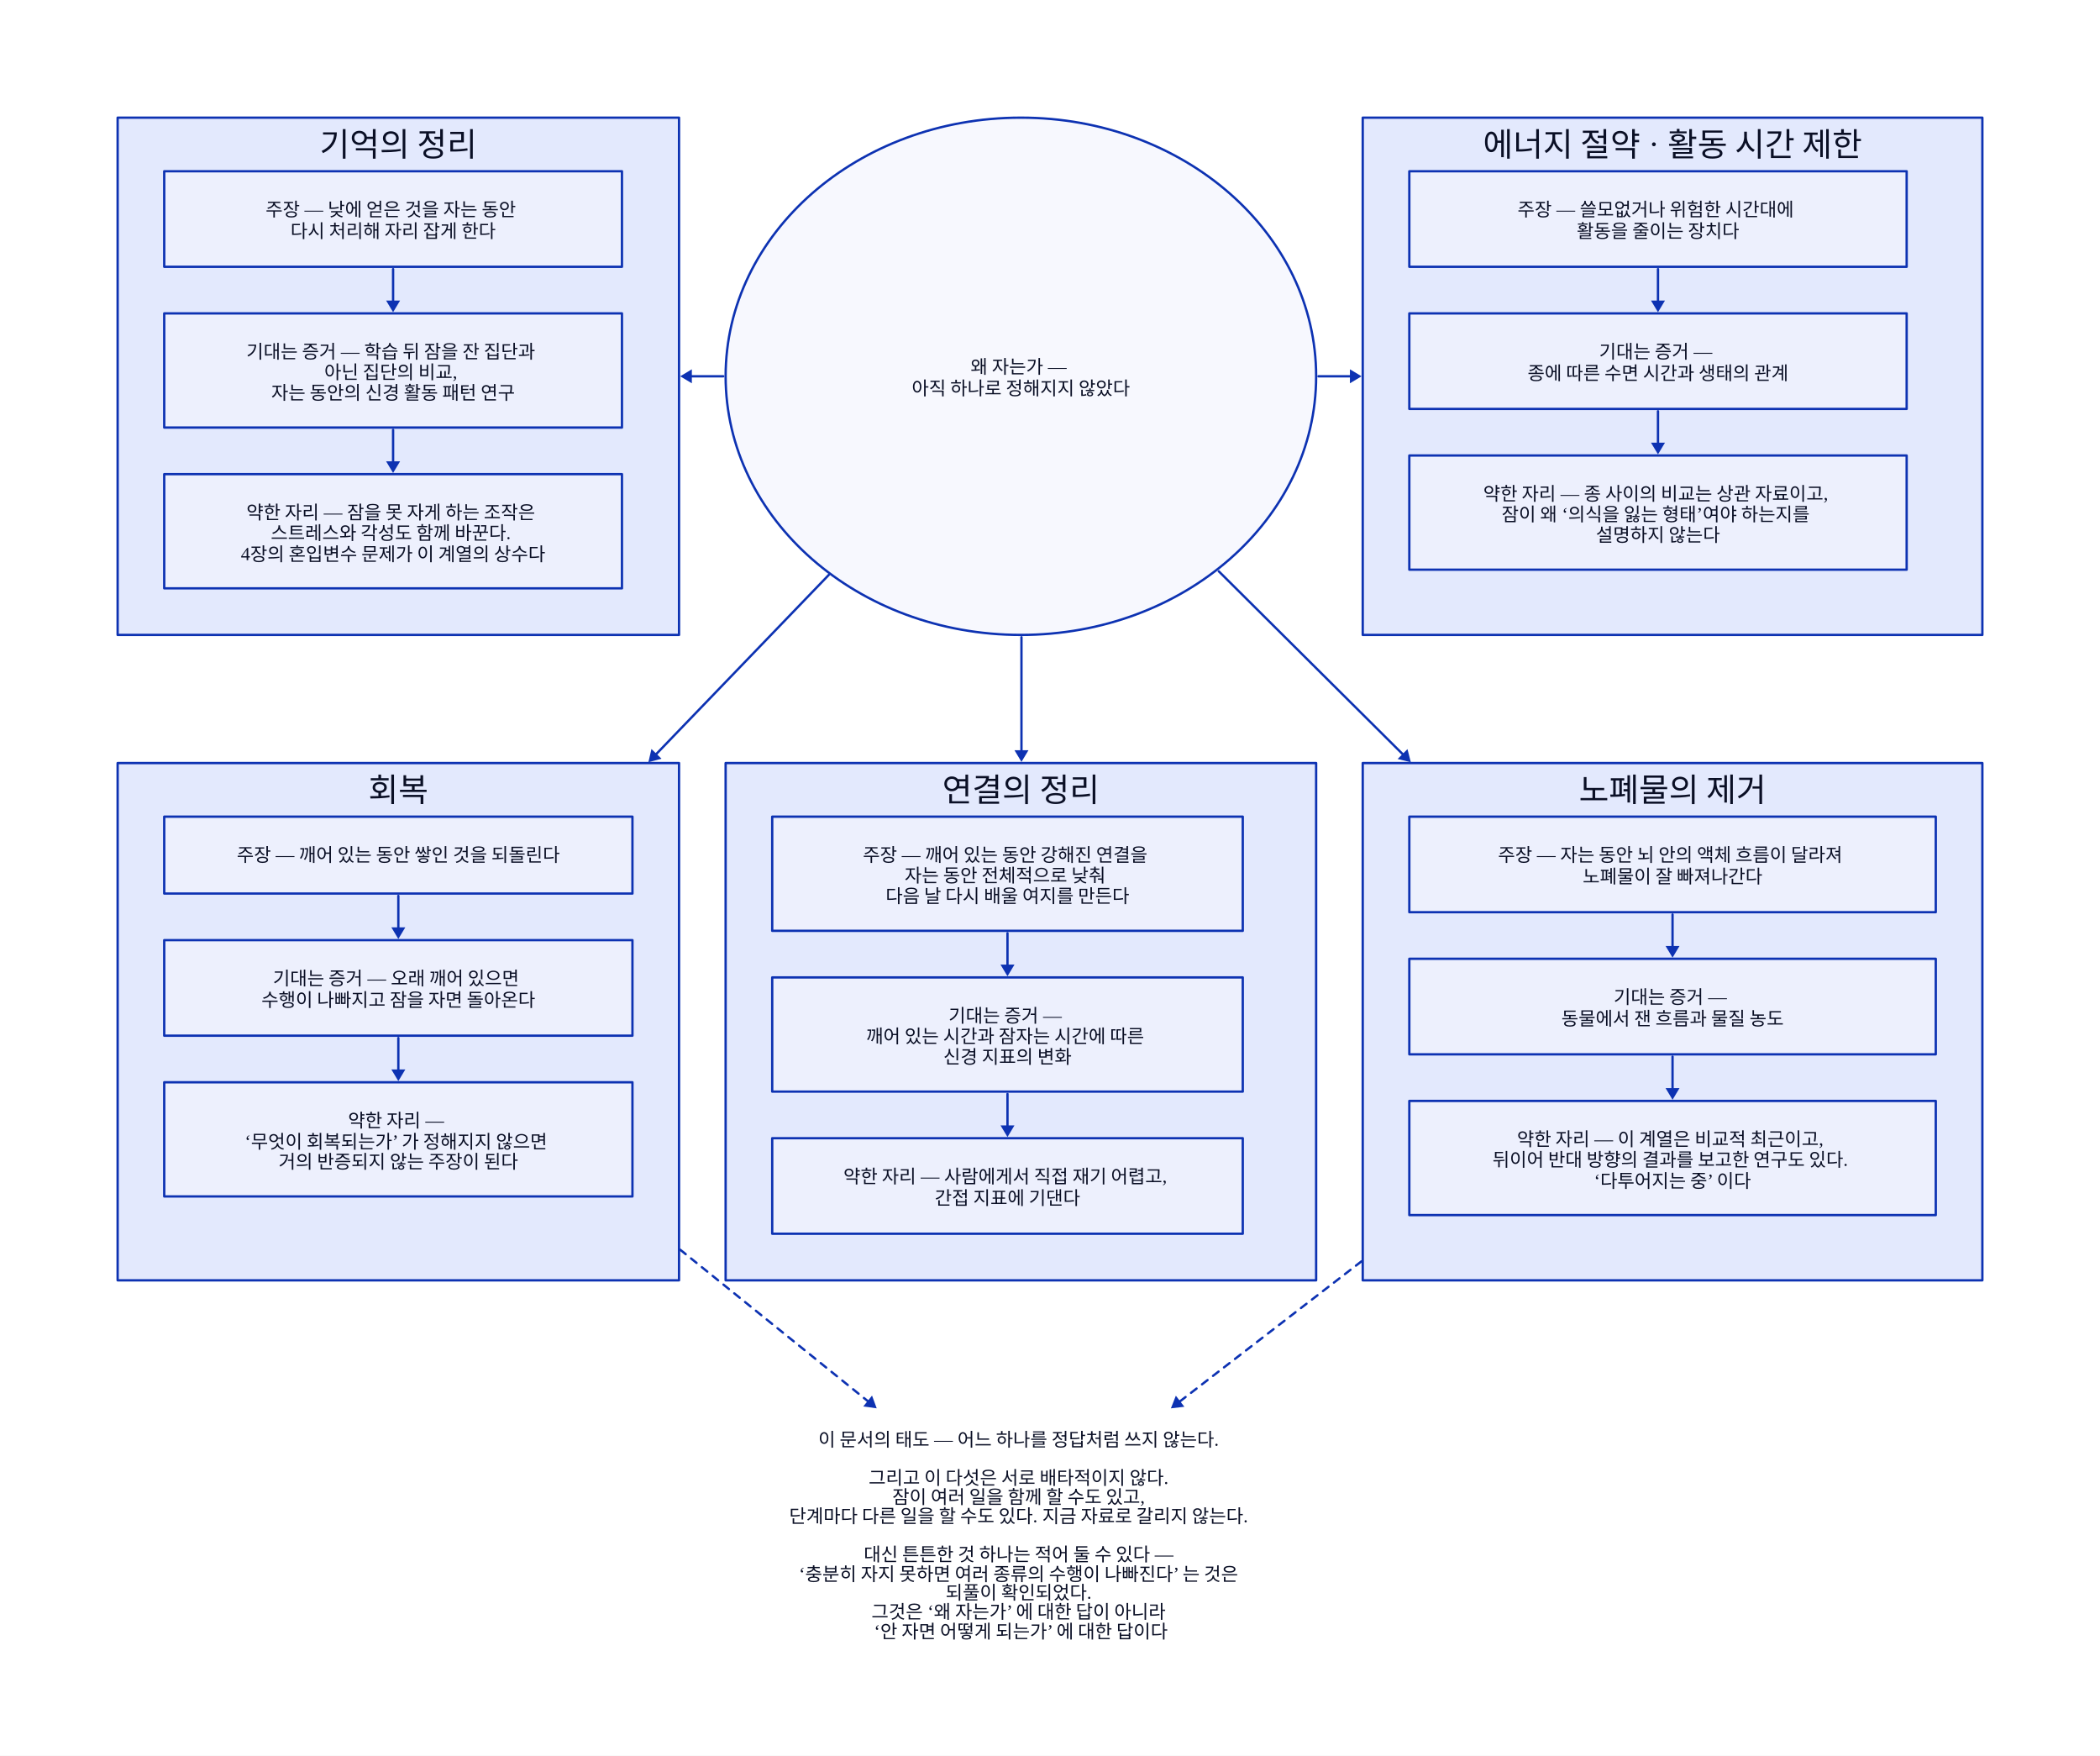
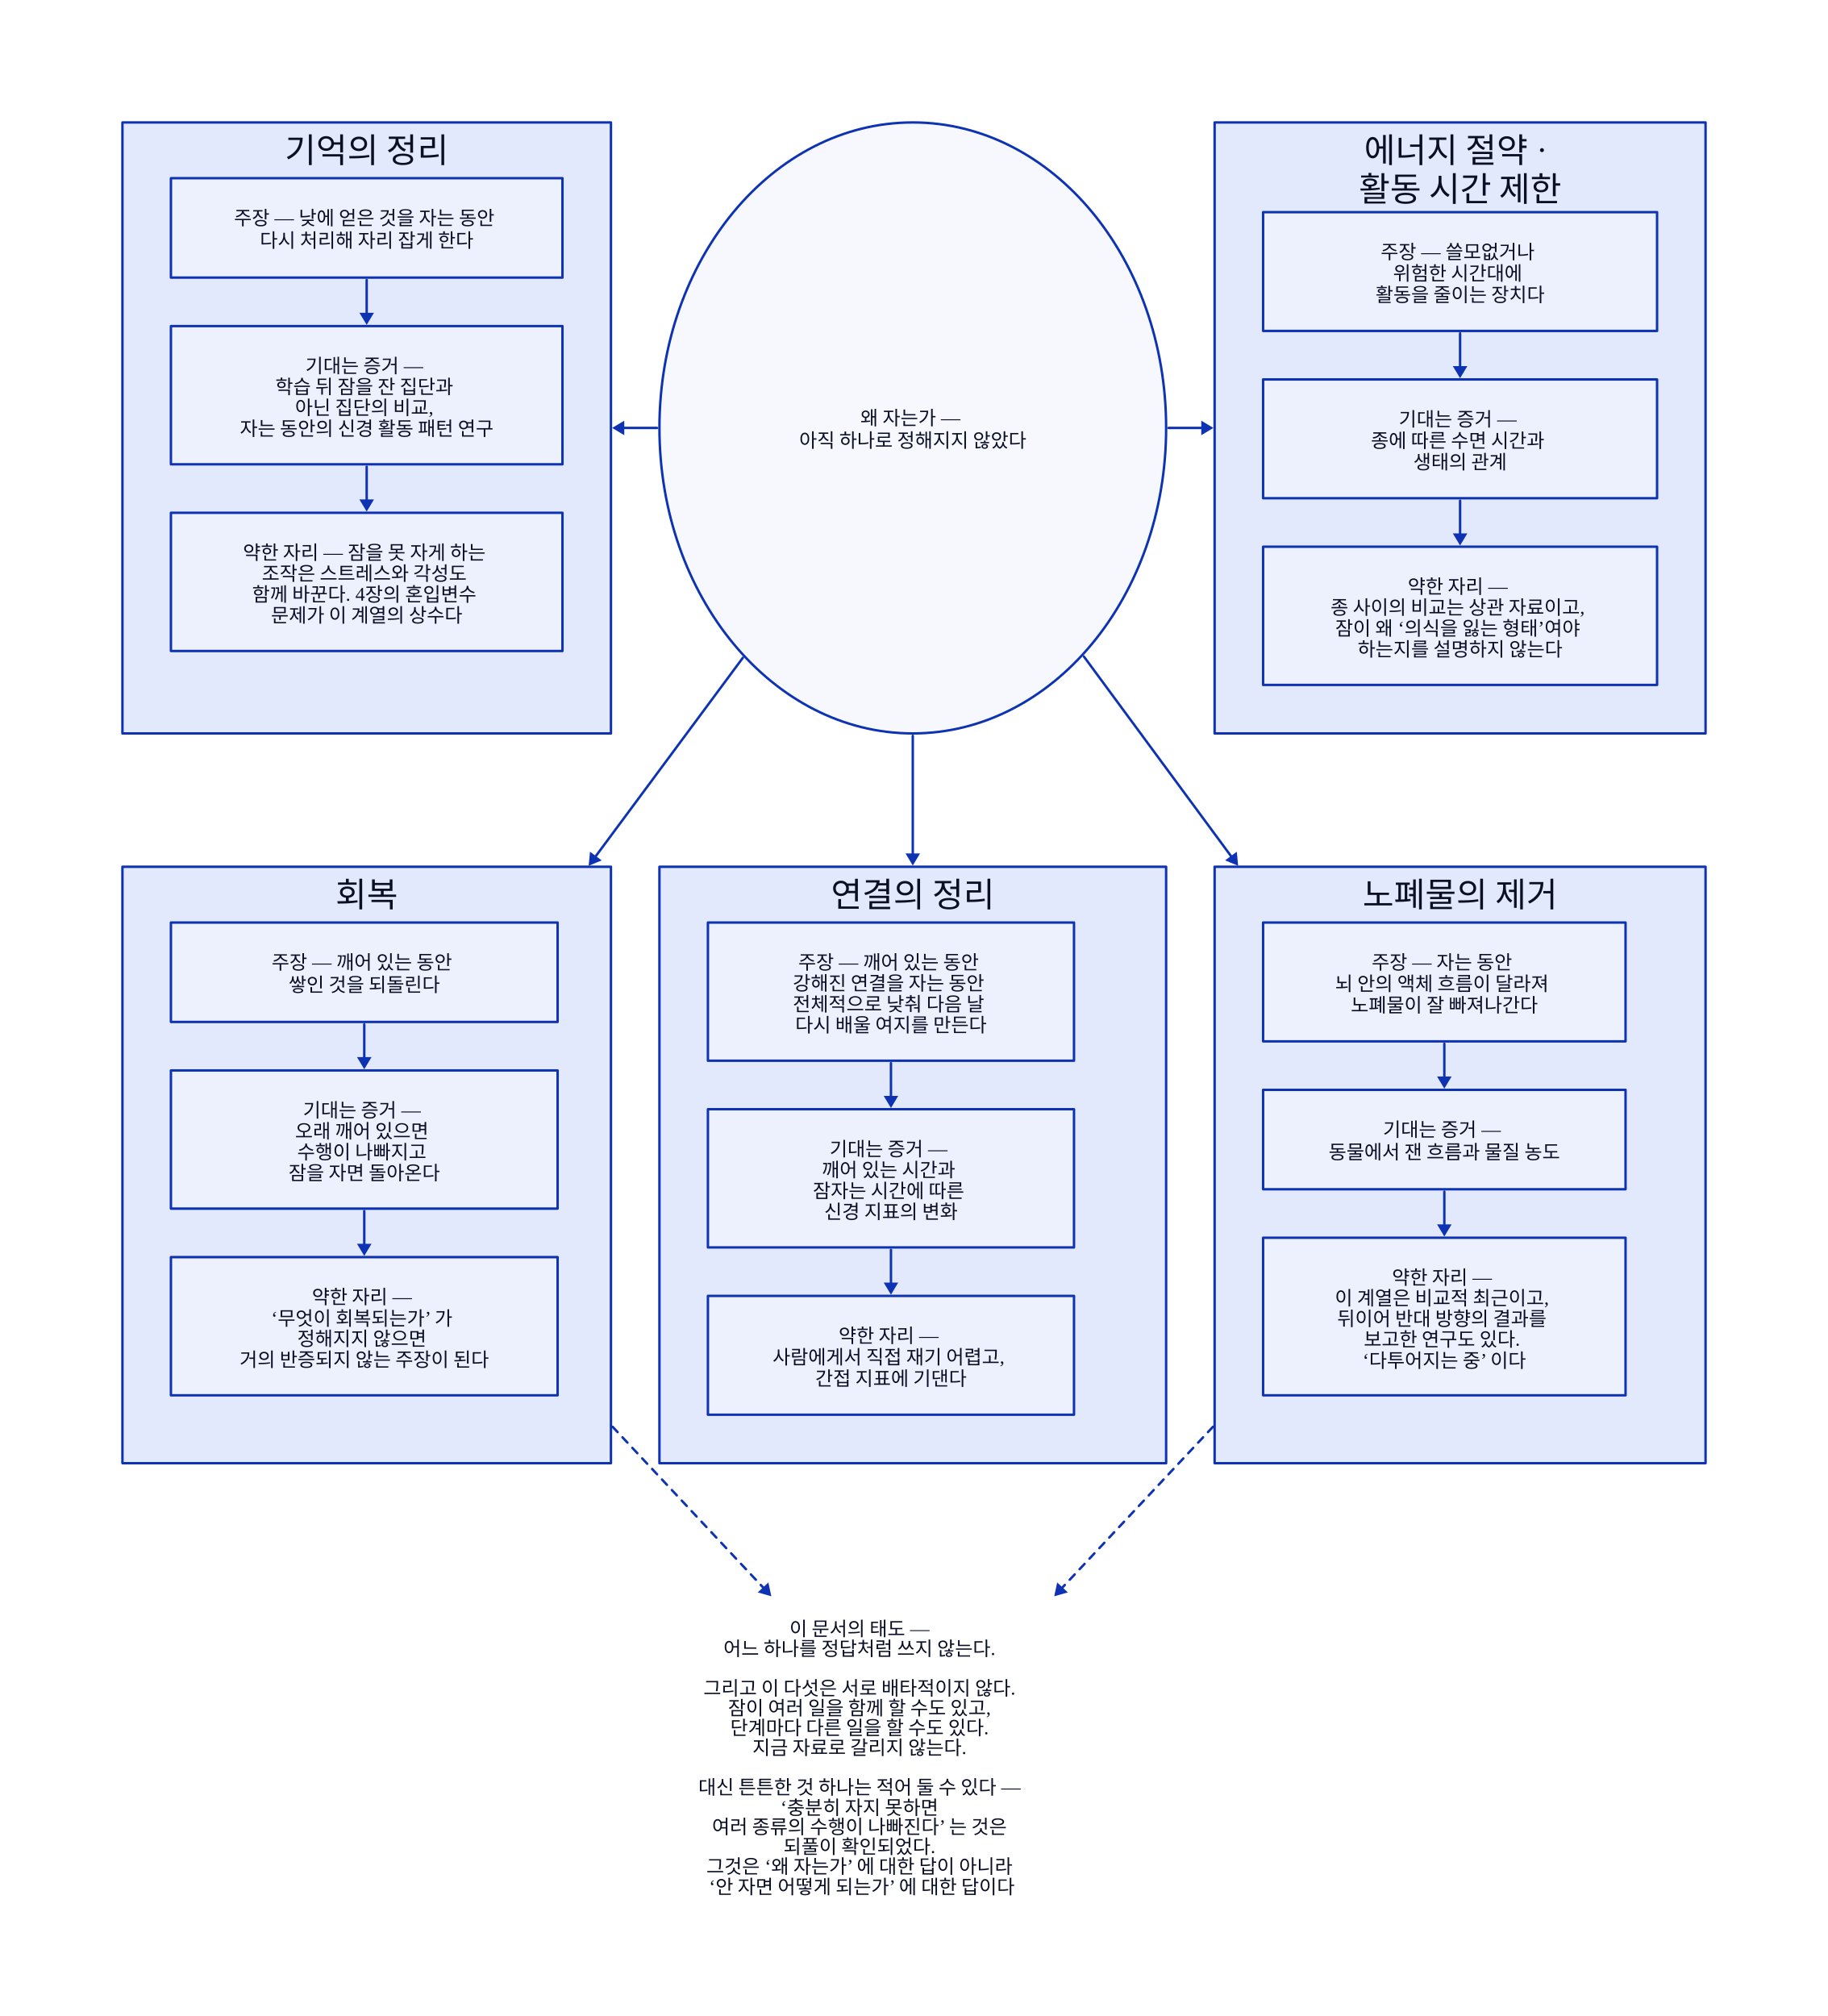
- <svg xmlns="http://www.w3.org/2000/svg" width="1803" height="1507" class="d2-40801804 d2-svg" viewBox="-101 -101 1803 1507">
-   <rect width="1803" height="1507" x="-101" y="-101" rx="0" style="fill:#fff" />
-   <style>.connection,.shape{stroke-linejoin:round}.shape{shape-rendering:geometricPrecision}.connection{stroke-linecap:round}.d2-40801804 .fill-N1{fill:#0a0f25}.d2-40801804 .fill-B4{fill:#e3e9fd}.d2-40801804 .fill-B5{fill:#edf0fd}.d2-40801804 .stroke-B1,.d2-40801804 .stroke-B2{stroke:#0d32b2}.s0{stroke-width:2}.s1{text-anchor:middle;font-size:28px}.s2{text-anchor:middle;font-size:16px}.s3{fill:#0d32b2}.s4{stroke-width:2;stroke-dasharray:6,5.919}</style>
-   <g>
-     <g class="shape">
-       <path d="M0 0h482v444H0z" class="stroke-B1 fill-B4 s0" />
-     </g>
-     <text x="241" y="33" class="fill-N1 s1">기억의 정리</text>
-   </g>
-   <g>
-     <g class="shape">
-       <ellipse cx="775.5" cy="222" class="shape stroke-B1" rx="253.5" ry="222" style="fill:#f7f8fe;stroke-width:2" />
-     </g>
-     <text x="775.5" y="219.5" class="text-bold fill-N1 s2">
-       <tspan x="775.5" dy="0">왜 자는가 —</tspan>
-       <tspan x="775.5" dy="18.5">아직 하나로 정해지지 않았다</tspan>
-     </text>
-   </g>
-   <g>
-     <g class="shape">
-       <path d="M1069 0h532v444h-532z" class="stroke-B1 fill-B4 s0" />
-     </g>
-     <text x="1335" y="33" class="fill-N1 s1">에너지 절약 · 활동 시간 제한</text>
-   </g>
-   <g>
-     <g class="shape">
-       <path d="M0 554h482v444H0z" class="stroke-B1 fill-B4 s0" />
-     </g>
-     <text x="241" y="587" class="fill-N1 s1">회복</text>
-   </g>
-   <g>
-     <g class="shape">
-       <path d="M522 554h507v444H522z" class="stroke-B1 fill-B4 s0" />
-     </g>
-     <text x="775.5" y="587" class="fill-N1 s1">연결의 정리</text>
-   </g>
-   <g>
-     <g class="shape">
-       <path d="M1069 554h532v444h-532z" class="stroke-B1 fill-B4 s0" />
-     </g>
-     <text x="1335" y="587" class="fill-N1 s1">노폐물의 제거</text>
-   </g>
-   <path fill="transparent" stroke="transparent" d="M0 1108h482v197H0z" class="shape s0" />
-   <text x="775.5" y="1124" class="fill-N1 s2">
-     <tspan x="775.5" dy="0"> </tspan>
-     <tspan x="775.5" dy="16.417">이 문서의 태도 — 어느 하나를 정답처럼 쓰지 않는다.</tspan>
-     <tspan x="775.5" dy="16.417"> </tspan>
-     <tspan x="775.5" dy="16.417">그리고 이 다섯은 서로 배타적이지 않다.</tspan>
-     <tspan x="775.5" dy="16.417">잠이 여러 일을 함께 할 수도 있고,</tspan>
-     <tspan x="775.5" dy="16.417">단계마다 다른 일을 할 수도 있다. 지금 자료로 갈리지 않는다.</tspan>
-     <tspan x="775.5" dy="16.417"> </tspan>
-     <tspan x="775.5" dy="16.417">대신 튼튼한 것 하나는 적어 둘 수 있다 —</tspan>
-     <tspan x="775.5" dy="16.417">‘충분히 자지 못하면 여러 종류의 수행이 나빠진다’ 는 것은</tspan>
-     <tspan x="775.5" dy="16.417">되풀이 확인되었다.</tspan>
-     <tspan x="775.5" dy="16.417">그것은 ‘왜 자는가’ 에 대한 답이 아니라</tspan>
-     <tspan x="775.5" dy="16.417">‘안 자면 어떻게 되는가’ 에 대한 답이다</tspan>
+ <svg xmlns="http://www.w3.org/2000/svg" width="1508" height="1663" class="d2-3074611473 d2-svg" viewBox="-101 -101 1508 1663">
+   <rect width="1508" height="1663" x="-101" y="-101" rx="0" style="fill:#fff" />
+   <style>.connection,.shape{stroke-linejoin:round}.shape{shape-rendering:geometricPrecision}.connection{stroke-linecap:round}.d2-3074611473 .fill-N1{fill:#0a0f25}.d2-3074611473 .fill-B4{fill:#e3e9fd}.d2-3074611473 .fill-B5{fill:#edf0fd}.d2-3074611473 .stroke-B1,.d2-3074611473 .stroke-B2{stroke:#0d32b2}.s0{stroke-width:2}.s1{text-anchor:middle;font-size:28px}.s2{text-anchor:middle;font-size:16px}.s3{fill:#0d32b2}.s4{stroke-width:2;stroke-dasharray:6,5.919}</style>
+   <g>
+     <g class="shape">
+       <path d="M0 0h403v504H0z" class="stroke-B1 fill-B4 s0" />
+     </g>
+     <text x="201.5" y="33" class="fill-N1 s1">기억의 정리</text>
+   </g>
+   <g>
+     <g class="shape">
+       <ellipse cx="652" cy="252" class="shape stroke-B1" rx="209" ry="252" style="fill:#f7f8fe;stroke-width:2" />
+     </g>
+     <text x="652" y="249.5" class="text-bold fill-N1 s2">
+       <tspan x="652" dy="0">왜 자는가 —</tspan>
+       <tspan x="652" dy="18.5">아직 하나로 정해지지 않았다</tspan>
+     </text>
+   </g>
+   <g>
+     <g class="shape">
+       <path d="M901 0h405v504H901z" class="stroke-B1 fill-B4 s0" />
+     </g>
+     <text x="1103.5" y="33" class="fill-N1 s1">
+       <tspan x="1103.5" dy="0">에너지 절약 ·</tspan>
+       <tspan x="1103.5" dy="32">활동 시간 제한</tspan>
+     </text>
+   </g>
+   <g>
+     <g class="shape">
+       <path d="M0 614h403v492H0z" class="stroke-B1 fill-B4 s0" />
+     </g>
+     <text x="201.5" y="647" class="fill-N1 s1">회복</text>
+   </g>
+   <g>
+     <g class="shape">
+       <path d="M443 614h418v492H443z" class="stroke-B1 fill-B4 s0" />
+     </g>
+     <text x="652" y="647" class="fill-N1 s1">연결의 정리</text>
+   </g>
+   <g>
+     <g class="shape">
+       <path d="M901 614h405v492H901z" class="stroke-B1 fill-B4 s0" />
+     </g>
+     <text x="1103.5" y="647" class="fill-N1 s1">노폐물의 제거</text>
+   </g>
+   <path fill="transparent" stroke="transparent" d="M0 1216h403v245H0z" class="shape s0" />
+   <text x="610" y="1232" class="fill-N1 s2">
+     <tspan x="610" dy="0"> </tspan>
+     <tspan x="610" dy="16.333">이 문서의 태도 —</tspan>
+     <tspan x="610" dy="16.333">어느 하나를 정답처럼 쓰지 않는다.</tspan>
+     <tspan x="610" dy="16.333"> </tspan>
+     <tspan x="610" dy="16.333">그리고 이 다섯은 서로 배타적이지 않다.</tspan>
+     <tspan x="610" dy="16.333">잠이 여러 일을 함께 할 수도 있고,</tspan>
+     <tspan x="610" dy="16.333">단계마다 다른 일을 할 수도 있다.</tspan>
+     <tspan x="610" dy="16.333">지금 자료로 갈리지 않는다.</tspan>
+     <tspan x="610" dy="16.333"> </tspan>
+     <tspan x="610" dy="16.333">대신 튼튼한 것 하나는 적어 둘 수 있다 —</tspan>
+     <tspan x="610" dy="16.333">‘충분히 자지 못하면</tspan>
+     <tspan x="610" dy="16.333">여러 종류의 수행이 나빠진다’ 는 것은</tspan>
+     <tspan x="610" dy="16.333">되풀이 확인되었다.</tspan>
+     <tspan x="610" dy="16.333">그것은 ‘왜 자는가’ 에 대한 답이 아니라</tspan>
+     <tspan x="610" dy="16.333">‘안 자면 어떻게 되는가’ 에 대한 답이다</tspan>
  </text>
  <g>
    <g class="shape">
-       <path d="M40 46h393v82H40z" class="stroke-B1 fill-B5 s0" />
-     </g>
-     <text x="236.5" y="84.5" class="text-bold fill-N1 s2">
-       <tspan x="236.5" dy="0">주장 — 낮에 얻은 것을 자는 동안</tspan>
-       <tspan x="236.5" dy="18.5">다시 처리해 자리 잡게 한다</tspan>
-     </text>
-   </g>
-   <g>
-     <g class="shape">
-       <path d="M40 168h393v98H40z" class="stroke-B1 fill-B5 s0" />
-     </g>
-     <text x="236.5" y="206.5" class="text-bold fill-N1 s2">
-       <tspan x="236.5" dy="0">기대는 증거 — 학습 뒤 잠을 잔 집단과</tspan>
-       <tspan x="236.5" dy="17.667">아닌 집단의 비교,</tspan>
-       <tspan x="236.5" dy="17.667">자는 동안의 신경 활동 패턴 연구</tspan>
-     </text>
-   </g>
-   <g>
-     <g class="shape">
-       <path d="M40 306h393v98H40z" class="stroke-B1 fill-B5 s0" />
-     </g>
-     <text x="236.5" y="344.5" class="text-bold fill-N1 s2">
-       <tspan x="236.5" dy="0">약한 자리 — 잠을 못 자게 하는 조작은</tspan>
-       <tspan x="236.5" dy="17.667">스트레스와 각성도 함께 바꾼다.</tspan>
-       <tspan x="236.5" dy="17.667">4장의 혼입변수 문제가 이 계열의 상수다</tspan>
-     </text>
-   </g>
-   <g>
-     <g class="shape">
-       <path d="M1109 46h427v82h-427z" class="stroke-B1 fill-B5 s0" />
-     </g>
-     <text x="1322.5" y="84.5" class="text-bold fill-N1 s2">
-       <tspan x="1322.5" dy="0">주장 — 쓸모없거나 위험한 시간대에</tspan>
-       <tspan x="1322.5" dy="18.5">활동을 줄이는 장치다</tspan>
-     </text>
-   </g>
-   <g>
-     <g class="shape">
-       <path d="M1109 168h427v82h-427z" class="stroke-B1 fill-B5 s0" />
-     </g>
-     <text x="1322.5" y="206.5" class="text-bold fill-N1 s2">
-       <tspan x="1322.5" dy="0">기대는 증거 —</tspan>
-       <tspan x="1322.5" dy="18.5">종에 따른 수면 시간과 생태의 관계</tspan>
-     </text>
-   </g>
-   <g>
-     <g class="shape">
-       <path d="M1109 290h427v98h-427z" class="stroke-B1 fill-B5 s0" />
-     </g>
-     <text x="1322.5" y="328.5" class="text-bold fill-N1 s2">
-       <tspan x="1322.5" dy="0">약한 자리 — 종 사이의 비교는 상관 자료이고,</tspan>
-       <tspan x="1322.5" dy="17.667">잠이 왜 ‘의식을 잃는 형태’여야 하는지를</tspan>
-       <tspan x="1322.5" dy="17.667">설명하지 않는다</tspan>
-     </text>
-   </g>
-   <g>
-     <g class="shape">
-       <path d="M40 600h402v66H40z" class="stroke-B1 fill-B5 s0" />
-     </g>
-     <text x="241" y="638.5" class="text-bold fill-N1 s2">주장 — 깨어 있는 동안 쌓인 것을 되돌린다</text>
-   </g>
-   <g>
-     <g class="shape">
-       <path d="M40 706h402v82H40z" class="stroke-B1 fill-B5 s0" />
-     </g>
-     <text x="241" y="744.5" class="text-bold fill-N1 s2">
-       <tspan x="241" dy="0">기대는 증거 — 오래 깨어 있으면</tspan>
-       <tspan x="241" dy="18.5">수행이 나빠지고 잠을 자면 돌아온다</tspan>
-     </text>
-   </g>
-   <g>
-     <g class="shape">
-       <path d="M40 828h402v98H40z" class="stroke-B1 fill-B5 s0" />
-     </g>
-     <text x="241" y="866.5" class="text-bold fill-N1 s2">
-       <tspan x="241" dy="0">약한 자리 —</tspan>
-       <tspan x="241" dy="17.667">‘무엇이 회복되는가’ 가 정해지지 않으면</tspan>
-       <tspan x="241" dy="17.667">거의 반증되지 않는 주장이 된다</tspan>
-     </text>
-   </g>
-   <g>
-     <g class="shape">
-       <path d="M562 600h404v98H562z" class="stroke-B1 fill-B5 s0" />
-     </g>
-     <text x="764" y="638.5" class="text-bold fill-N1 s2">
-       <tspan x="764" dy="0">주장 — 깨어 있는 동안 강해진 연결을</tspan>
-       <tspan x="764" dy="17.667">자는 동안 전체적으로 낮춰</tspan>
-       <tspan x="764" dy="17.667">다음 날 다시 배울 여지를 만든다</tspan>
-     </text>
-   </g>
-   <g>
-     <g class="shape">
-       <path d="M562 738h404v98H562z" class="stroke-B1 fill-B5 s0" />
-     </g>
-     <text x="764" y="776.5" class="text-bold fill-N1 s2">
-       <tspan x="764" dy="0">기대는 증거 —</tspan>
-       <tspan x="764" dy="17.667">깨어 있는 시간과 잠자는 시간에 따른</tspan>
-       <tspan x="764" dy="17.667">신경 지표의 변화</tspan>
-     </text>
-   </g>
-   <g>
-     <g class="shape">
-       <path d="M562 876h404v82H562z" class="stroke-B1 fill-B5 s0" />
-     </g>
-     <text x="764" y="914.5" class="text-bold fill-N1 s2">
-       <tspan x="764" dy="0">약한 자리 — 사람에게서 직접 재기 어렵고,</tspan>
-       <tspan x="764" dy="18.5">간접 지표에 기댄다</tspan>
-     </text>
-   </g>
-   <g>
-     <g class="shape">
-       <path d="M1109 600h452v82h-452z" class="stroke-B1 fill-B5 s0" />
-     </g>
-     <text x="1335" y="638.5" class="text-bold fill-N1 s2">
-       <tspan x="1335" dy="0">주장 — 자는 동안 뇌 안의 액체 흐름이 달라져</tspan>
-       <tspan x="1335" dy="18.5">노폐물이 잘 빠져나간다</tspan>
-     </text>
-   </g>
-   <g>
-     <g class="shape">
-       <path d="M1109 722h452v82h-452z" class="stroke-B1 fill-B5 s0" />
-     </g>
-     <text x="1335" y="760.5" class="text-bold fill-N1 s2">
-       <tspan x="1335" dy="0">기대는 증거 —</tspan>
-       <tspan x="1335" dy="18.5">동물에서 잰 흐름과 물질 농도</tspan>
-     </text>
-   </g>
-   <g>
-     <g class="shape">
-       <path d="M1109 844h452v98h-452z" class="stroke-B1 fill-B5 s0" />
-     </g>
-     <text x="1335" y="882.5" class="text-bold fill-N1 s2">
-       <tspan x="1335" dy="0">약한 자리 — 이 계열은 비교적 최근이고,</tspan>
-       <tspan x="1335" dy="17.667">뒤이어 반대 방향의 결과를 보고한 연구도 있다.</tspan>
-       <tspan x="1335" dy="17.667">‘다투어지는 중’ 이다</tspan>
-     </text>
-   </g>
-   <marker id="mk-d2-40801804-3488378134" markerHeight="12" markerUnits="userSpaceOnUse" markerWidth="10" orient="auto" refX="7" refY="6" viewBox="0 0 10 12">
+       <path d="M40 46h323v82H40z" class="stroke-B1 fill-B5 s0" />
+     </g>
+     <text x="201.5" y="84.5" class="text-bold fill-N1 s2">
+       <tspan x="201.5" dy="0">주장 — 낮에 얻은 것을 자는 동안</tspan>
+       <tspan x="201.5" dy="18.5">다시 처리해 자리 잡게 한다</tspan>
+     </text>
+   </g>
+   <g>
+     <g class="shape">
+       <path d="M40 168h323v114H40z" class="stroke-B1 fill-B5 s0" />
+     </g>
+     <text x="201.5" y="206.5" class="text-bold fill-N1 s2">
+       <tspan x="201.5" dy="0">기대는 증거 —</tspan>
+       <tspan x="201.5" dy="17.25">학습 뒤 잠을 잔 집단과</tspan>
+       <tspan x="201.5" dy="17.25">아닌 집단의 비교,</tspan>
+       <tspan x="201.5" dy="17.25">자는 동안의 신경 활동 패턴 연구</tspan>
+     </text>
+   </g>
+   <g>
+     <g class="shape">
+       <path d="M40 322h323v114H40z" class="stroke-B1 fill-B5 s0" />
+     </g>
+     <text x="201.5" y="360.5" class="text-bold fill-N1 s2">
+       <tspan x="201.5" dy="0">약한 자리 — 잠을 못 자게 하는</tspan>
+       <tspan x="201.5" dy="17.25">조작은 스트레스와 각성도</tspan>
+       <tspan x="201.5" dy="17.25">함께 바꾼다. 4장의 혼입변수</tspan>
+       <tspan x="201.5" dy="17.25">문제가 이 계열의 상수다</tspan>
+     </text>
+   </g>
+   <g>
+     <g class="shape">
+       <path d="M941 74h325v98H941z" class="stroke-B1 fill-B5 s0" />
+     </g>
+     <text x="1103.5" y="112.5" class="text-bold fill-N1 s2">
+       <tspan x="1103.5" dy="0">주장 — 쓸모없거나</tspan>
+       <tspan x="1103.5" dy="17.667">위험한 시간대에</tspan>
+       <tspan x="1103.5" dy="17.667">활동을 줄이는 장치다</tspan>
+     </text>
+   </g>
+   <g>
+     <g class="shape">
+       <path d="M941 212h325v98H941z" class="stroke-B1 fill-B5 s0" />
+     </g>
+     <text x="1103.5" y="250.5" class="text-bold fill-N1 s2">
+       <tspan x="1103.5" dy="0">기대는 증거 —</tspan>
+       <tspan x="1103.5" dy="17.667">종에 따른 수면 시간과</tspan>
+       <tspan x="1103.5" dy="17.667">생태의 관계</tspan>
+     </text>
+   </g>
+   <g>
+     <g class="shape">
+       <path d="M941 350h325v114H941z" class="stroke-B1 fill-B5 s0" />
+     </g>
+     <text x="1103.5" y="388.5" class="text-bold fill-N1 s2">
+       <tspan x="1103.5" dy="0">약한 자리 —</tspan>
+       <tspan x="1103.5" dy="17.25">종 사이의 비교는 상관 자료이고,</tspan>
+       <tspan x="1103.5" dy="17.25">잠이 왜 ‘의식을 잃는 형태’여야</tspan>
+       <tspan x="1103.5" dy="17.25">하는지를 설명하지 않는다</tspan>
+     </text>
+   </g>
+   <g>
+     <g class="shape">
+       <path d="M40 660h319v82H40z" class="stroke-B1 fill-B5 s0" />
+     </g>
+     <text x="199.5" y="698.5" class="text-bold fill-N1 s2">
+       <tspan x="199.5" dy="0">주장 — 깨어 있는 동안</tspan>
+       <tspan x="199.5" dy="18.5">쌓인 것을 되돌린다</tspan>
+     </text>
+   </g>
+   <g>
+     <g class="shape">
+       <path d="M40 782h319v114H40z" class="stroke-B1 fill-B5 s0" />
+     </g>
+     <text x="199.5" y="820.5" class="text-bold fill-N1 s2">
+       <tspan x="199.5" dy="0">기대는 증거 —</tspan>
+       <tspan x="199.5" dy="17.25">오래 깨어 있으면</tspan>
+       <tspan x="199.5" dy="17.25">수행이 나빠지고</tspan>
+       <tspan x="199.5" dy="17.25">잠을 자면 돌아온다</tspan>
+     </text>
+   </g>
+   <g>
+     <g class="shape">
+       <path d="M40 936h319v114H40z" class="stroke-B1 fill-B5 s0" />
+     </g>
+     <text x="199.5" y="974.5" class="text-bold fill-N1 s2">
+       <tspan x="199.5" dy="0">약한 자리 —</tspan>
+       <tspan x="199.5" dy="17.25">‘무엇이 회복되는가’ 가</tspan>
+       <tspan x="199.5" dy="17.25">정해지지 않으면</tspan>
+       <tspan x="199.5" dy="17.25">거의 반증되지 않는 주장이 된다</tspan>
+     </text>
+   </g>
+   <g>
+     <g class="shape">
+       <path d="M483 660h302v114H483z" class="stroke-B1 fill-B5 s0" />
+     </g>
+     <text x="634" y="698.5" class="text-bold fill-N1 s2">
+       <tspan x="634" dy="0">주장 — 깨어 있는 동안</tspan>
+       <tspan x="634" dy="17.25">강해진 연결을 자는 동안</tspan>
+       <tspan x="634" dy="17.25">전체적으로 낮춰 다음 날</tspan>
+       <tspan x="634" dy="17.25">다시 배울 여지를 만든다</tspan>
+     </text>
+   </g>
+   <g>
+     <g class="shape">
+       <path d="M483 814h302v114H483z" class="stroke-B1 fill-B5 s0" />
+     </g>
+     <text x="634" y="852.5" class="text-bold fill-N1 s2">
+       <tspan x="634" dy="0">기대는 증거 —</tspan>
+       <tspan x="634" dy="17.25">깨어 있는 시간과</tspan>
+       <tspan x="634" dy="17.25">잠자는 시간에 따른</tspan>
+       <tspan x="634" dy="17.25">신경 지표의 변화</tspan>
+     </text>
+   </g>
+   <g>
+     <g class="shape">
+       <path d="M483 968h302v98H483z" class="stroke-B1 fill-B5 s0" />
+     </g>
+     <text x="634" y="1006.5" class="text-bold fill-N1 s2">
+       <tspan x="634" dy="0">약한 자리 —</tspan>
+       <tspan x="634" dy="17.667">사람에게서 직접 재기 어렵고,</tspan>
+       <tspan x="634" dy="17.667">간접 지표에 기댄다</tspan>
+     </text>
+   </g>
+   <g>
+     <g class="shape">
+       <path d="M941 660h299v98H941z" class="stroke-B1 fill-B5 s0" />
+     </g>
+     <text x="1090.5" y="698.5" class="text-bold fill-N1 s2">
+       <tspan x="1090.5" dy="0">주장 — 자는 동안</tspan>
+       <tspan x="1090.5" dy="17.667">뇌 안의 액체 흐름이 달라져</tspan>
+       <tspan x="1090.5" dy="17.667">노폐물이 잘 빠져나간다</tspan>
+     </text>
+   </g>
+   <g>
+     <g class="shape">
+       <path d="M941 798h299v82H941z" class="stroke-B1 fill-B5 s0" />
+     </g>
+     <text x="1090.5" y="836.5" class="text-bold fill-N1 s2">
+       <tspan x="1090.5" dy="0">기대는 증거 —</tspan>
+       <tspan x="1090.5" dy="18.5">동물에서 잰 흐름과 물질 농도</tspan>
+     </text>
+   </g>
+   <g>
+     <g class="shape">
+       <path d="M941 920h299v130H941z" class="stroke-B1 fill-B5 s0" />
+     </g>
+     <text x="1090.5" y="958.5" class="text-bold fill-N1 s2">
+       <tspan x="1090.5" dy="0">약한 자리 —</tspan>
+       <tspan x="1090.5" dy="17">이 계열은 비교적 최근이고,</tspan>
+       <tspan x="1090.5" dy="17">뒤이어 반대 방향의 결과를</tspan>
+       <tspan x="1090.5" dy="17">보고한 연구도 있다.</tspan>
+       <tspan x="1090.5" dy="17">‘다투어지는 중’ 이다</tspan>
+     </text>
+   </g>
+   <marker id="mk-d2-3074611473-3488378134" markerHeight="12" markerUnits="userSpaceOnUse" markerWidth="10" orient="auto" refX="7" refY="6" viewBox="0 0 10 12">
    <path stroke-width="2" d="m0 0 10 6-10 6z" class="connection s3" />
  </marker>
-   <path fill="none" marker-end="url(#mk-d2-40801804-3488378134)" d="M236.5 130v34" class="connection stroke-B1 s0" mask="url(#d2-40801804)" />
-   <path fill="none" marker-end="url(#mk-d2-40801804-3488378134)" d="M236.5 268v34" class="connection stroke-B1 s0" mask="url(#d2-40801804)" />
-   <path fill="none" marker-end="url(#mk-d2-40801804-3488378134)" d="M1322.5 130v34" class="connection stroke-B1 s0" mask="url(#d2-40801804)" />
-   <path fill="none" marker-end="url(#mk-d2-40801804-3488378134)" d="M1322.5 252v34" class="connection stroke-B1 s0" mask="url(#d2-40801804)" />
-   <path fill="none" marker-end="url(#mk-d2-40801804-3488378134)" d="M241 668v34" class="connection stroke-B1 s0" mask="url(#d2-40801804)" />
-   <path fill="none" marker-end="url(#mk-d2-40801804-3488378134)" d="M241 790v34" class="connection stroke-B1 s0" mask="url(#d2-40801804)" />
-   <path fill="none" marker-end="url(#mk-d2-40801804-3488378134)" d="M764 700v34" class="connection stroke-B1 s0" mask="url(#d2-40801804)" />
-   <path fill="none" marker-end="url(#mk-d2-40801804-3488378134)" d="M764 838v34" class="connection stroke-B1 s0" mask="url(#d2-40801804)" />
-   <path fill="none" marker-end="url(#mk-d2-40801804-3488378134)" d="M1335 684v34" class="connection stroke-B1 s0" mask="url(#d2-40801804)" />
-   <path fill="none" marker-end="url(#mk-d2-40801804-3488378134)" d="M1335 806v34" class="connection stroke-B1 s0" mask="url(#d2-40801804)" />
-   <path fill="none" marker-end="url(#mk-d2-40801804-3488378134)" d="M610.613 392.44 457.775 551.12" class="connection stroke-B1 s0" mask="url(#d2-40801804)" />
-   <path fill="none" marker-end="url(#mk-d2-40801804-3488378134)" d="M1031 222h34" class="connection stroke-B1 s0" mask="url(#d2-40801804)" />
-   <path fill="none" marker-end="url(#mk-d2-40801804-3488378134)" d="M520 222h-34" class="connection stroke-B1 s0" mask="url(#d2-40801804)" />
-   <path fill="none" marker-end="url(#mk-d2-40801804-3488378134)" d="M776 446v104" class="connection stroke-B1 s0" mask="url(#d2-40801804)" />
-   <path fill="none" marker-end="url(#mk-d2-40801804-3488378134)" d="m945.418 389.41 162.745 161.77" class="connection stroke-B1 s0" mask="url(#d2-40801804)" />
-   <marker id="mk-d2-40801804-2177206569" markerHeight="12" markerUnits="userSpaceOnUse" markerWidth="10" orient="auto" refX="7" refY="6" viewBox="0 0 10 12">
+   <path fill="none" marker-end="url(#mk-d2-3074611473-3488378134)" d="M201.5 130v34" class="connection stroke-B1 s0" mask="url(#d2-3074611473)" />
+   <path fill="none" marker-end="url(#mk-d2-3074611473-3488378134)" d="M201.5 284v34" class="connection stroke-B1 s0" mask="url(#d2-3074611473)" />
+   <path fill="none" marker-end="url(#mk-d2-3074611473-3488378134)" d="M1103.5 174v34" class="connection stroke-B1 s0" mask="url(#d2-3074611473)" />
+   <path fill="none" marker-end="url(#mk-d2-3074611473-3488378134)" d="M1103.5 312v34" class="connection stroke-B1 s0" mask="url(#d2-3074611473)" />
+   <path fill="none" marker-end="url(#mk-d2-3074611473-3488378134)" d="M199.5 744v34" class="connection stroke-B1 s0" mask="url(#d2-3074611473)" />
+   <path fill="none" marker-end="url(#mk-d2-3074611473-3488378134)" d="M199.5 898v34" class="connection stroke-B1 s0" mask="url(#d2-3074611473)" />
+   <path fill="none" marker-end="url(#mk-d2-3074611473-3488378134)" d="M634 776v34" class="connection stroke-B1 s0" mask="url(#d2-3074611473)" />
+   <path fill="none" marker-end="url(#mk-d2-3074611473-3488378134)" d="M634 930v34" class="connection stroke-B1 s0" mask="url(#d2-3074611473)" />
+   <path fill="none" marker-end="url(#mk-d2-3074611473-3488378134)" d="M1090.5 760v34" class="connection stroke-B1 s0" mask="url(#d2-3074611473)" />
+   <path fill="none" marker-end="url(#mk-d2-3074611473-3488378134)" d="M1090.5 882v34" class="connection stroke-B1 s0" mask="url(#d2-3074611473)" />
+   <path fill="none" marker-end="url(#mk-d2-3074611473-3488378134)" d="m511.809 441.607-125.427 169.18" class="connection stroke-B1 s0" mask="url(#d2-3074611473)" />
+   <path fill="none" marker-end="url(#mk-d2-3074611473-3488378134)" d="M863 252h34" class="connection stroke-B1 s0" mask="url(#d2-3074611473)" />
+   <path fill="none" marker-end="url(#mk-d2-3074611473-3488378134)" d="M441 252h-34" class="connection stroke-B1 s0" mask="url(#d2-3074611473)" />
+   <path fill="none" marker-end="url(#mk-d2-3074611473-3488378134)" d="M652 506v104" class="connection stroke-B1 s0" mask="url(#d2-3074611473)" />
+   <path fill="none" marker-end="url(#mk-d2-3074611473-3488378134)" d="m793.187 440.61 125.44 170.17" class="connection stroke-B1 s0" mask="url(#d2-3074611473)" />
+   <marker id="mk-d2-3074611473-2177206569" markerHeight="12" markerUnits="userSpaceOnUse" markerWidth="10" orient="auto" refX="7" refY="6" viewBox="0 0 10 12">
    <path stroke-width="2" d="m0 0 10 6-10 6z" class="connection s3" />
  </marker>
-   <path fill="none" marker-end="url(#mk-d2-40801804-2177206569)" d="m483.056 971.756 166.331 134.232" class="connection stroke-B2 s4" mask="url(#d2-40801804)" />
-   <path fill="none" marker-end="url(#mk-d2-40801804-2177206569)" d="m1067.916 981.721-161.248 124.336" class="connection stroke-B2 s4" mask="url(#d2-40801804)" />
-   <mask id="d2-40801804" width="1803" height="1507" x="-101" y="-101" maskUnits="userSpaceOnUse">
-     <path fill="#fff" d="M-101-101h1803v1507H-101z" />
+   <path fill="none" marker-end="url(#mk-d2-3074611473-2177206569)" d="m404.367 1075.96 128.899 137.62" class="connection stroke-B2 s4" mask="url(#d2-3074611473)" />
+   <path fill="none" marker-end="url(#mk-d2-3074611473-2177206569)" d="m899.633 1075.96-128.899 137.62" class="connection stroke-B2 s4" mask="url(#d2-3074611473)" />
+   <mask id="d2-3074611473" width="1508" height="1663" x="-101" y="-101" maskUnits="userSpaceOnUse">
+     <path fill="#fff" d="M-101-101h1508v1663H-101z" />
  </mask>
</svg>
